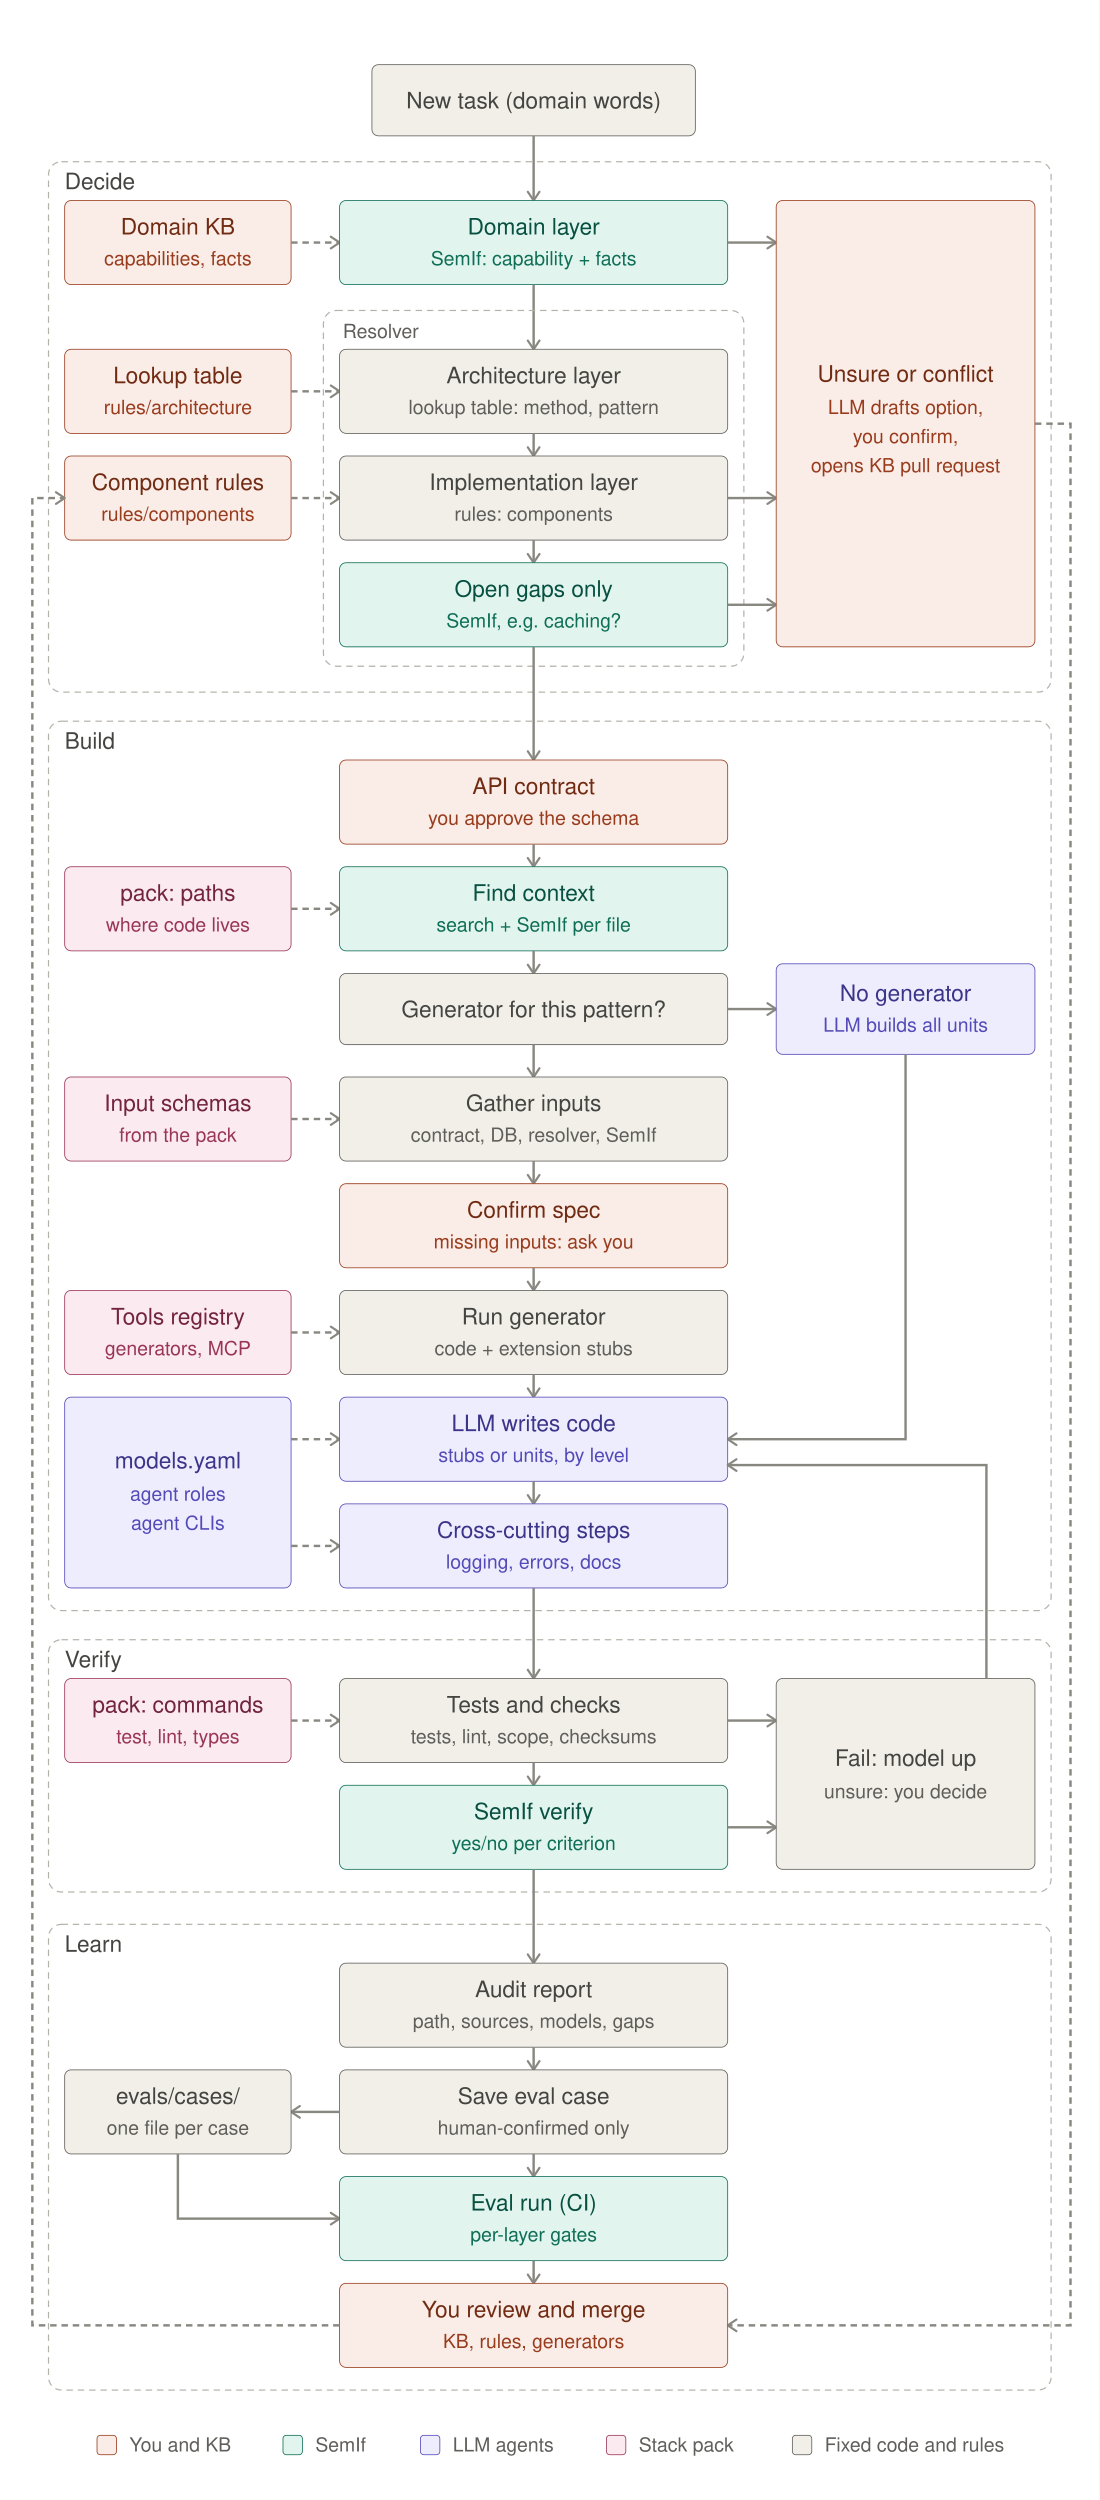
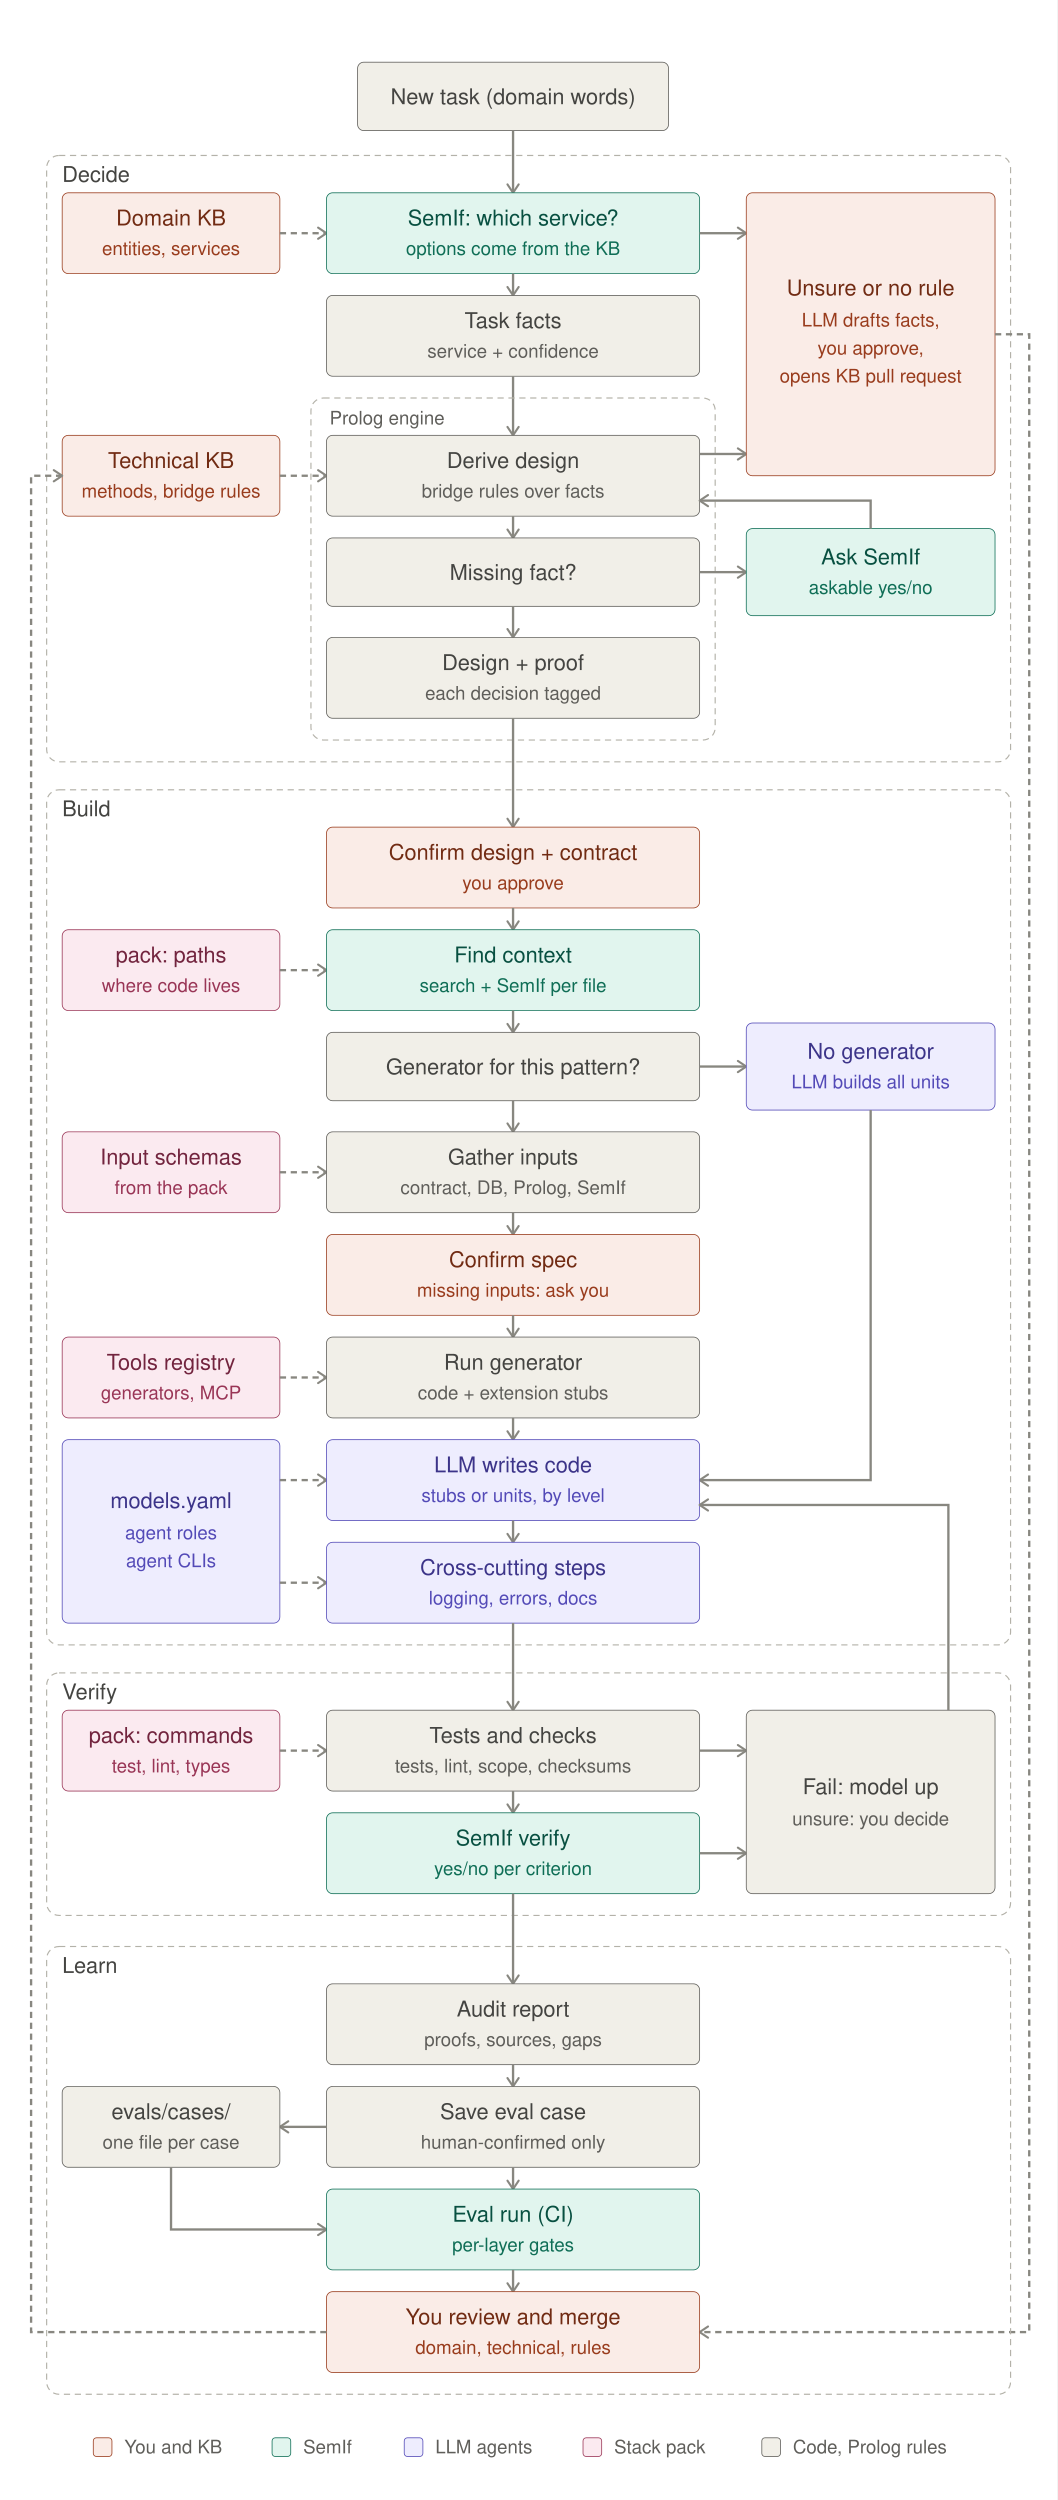
- <svg xmlns="http://www.w3.org/2000/svg" width="680" height="1546" viewBox="0 0 680 1546" role="img">
+ <svg xmlns="http://www.w3.org/2000/svg" width="680" height="1608" viewBox="0 0 680 1608" role="img">
  <style>
  text { font-family: -apple-system, BlinkMacSystemFont, "Segoe UI", Helvetica, Arial, sans-serif; }
  .th { font-size: 14px; font-weight: 500; }
  .ts { font-size: 12px; font-weight: 400; }
  .lbl { font-size: 14px; font-weight: 500; fill: #444441; }
  .sub { font-size: 12px; fill: #5F5E5A; }
  .arr { stroke: #888780; stroke-width: 1.5; fill: none; }
  .frame { fill: none; stroke: #B4B2A9; stroke-width: 0.75; stroke-dasharray: 4 3; }
  .c-gray &gt; rect, rect.c-gray     { fill: #F1EFE8; stroke: #5F5E5A; stroke-width: 0.5; }
  .c-gray &gt; .th   { fill: #444441; }  .c-gray &gt; .ts   { fill: #5F5E5A; }
  .c-teal &gt; rect, rect.c-teal     { fill: #E1F5EE; stroke: #0F6E56; stroke-width: 0.5; }
  .c-teal &gt; .th   { fill: #085041; }  .c-teal &gt; .ts   { fill: #0F6E56; }
  .c-coral &gt; rect, rect.c-coral   { fill: #FAECE7; stroke: #993C1D; stroke-width: 0.5; }
  .c-coral &gt; .th  { fill: #712B13; }  .c-coral &gt; .ts  { fill: #993C1D; }
  .c-purple &gt; rect, rect.c-purple { fill: #EEEDFE; stroke: #534AB7; stroke-width: 0.5; }
  .c-purple &gt; .th { fill: #3C3489; }  .c-purple &gt; .ts { fill: #534AB7; }
  .c-pink &gt; rect, rect.c-pink     { fill: #FBEAF0; stroke: #993556; stroke-width: 0.5; }
  .c-pink &gt; .th   { fill: #72243E; }  .c-pink &gt; .ts   { fill: #993556; }
</style>
  <defs>
    <marker id="arrow" viewBox="0 0 10 10" refX="8" refY="5" markerWidth="6" markerHeight="6" orient="auto-start-reverse">
      <path d="M2 1L8 5L2 9" fill="none" stroke="#888780" stroke-width="1.5" stroke-linecap="round" stroke-linejoin="round" />
    </marker>
  </defs>
-   <rect x="0" y="0" width="680" height="1546" fill="#FFFFFF" />
+   <rect x="0" y="0" width="680" height="1608" fill="#FFFFFF" />
  <g class="c-gray">
    <rect x="230" y="40" width="200" height="44" rx="4" />
    <text class="th" x="330" y="67" text-anchor="middle">New task (domain words)</text>
  </g>
  <line class="arr" x1="330" y1="84" x2="330" y2="124" marker-end="url(#arrow)" />
-   <rect class="frame" x="30" y="100" width="620" height="328" rx="8" />
+   <rect class="frame" x="30" y="100" width="620" height="390" rx="8" />
  <text class="lbl" x="40" y="117">Decide</text>
  <g class="c-coral">
    <rect x="40" y="124" width="140" height="52" rx="4" />
    <text class="th" x="110" y="145" text-anchor="middle">Domain KB</text>
-     <text class="ts" x="110" y="164" text-anchor="middle">capabilities, facts</text>
+     <text class="ts" x="110" y="164" text-anchor="middle">entities, services</text>
  </g>
  <line class="arr" x1="180" y1="150" x2="210" y2="150" stroke-dasharray="4 3" marker-end="url(#arrow)" />
  <g class="c-teal">
    <rect x="210" y="124" width="240" height="52" rx="4" />
-     <text class="th" x="330" y="145" text-anchor="middle">Domain layer</text>
-     <text class="ts" x="330" y="164" text-anchor="middle">SemIf: capability + facts</text>
-   </g>
-   <line class="arr" x1="330" y1="176" x2="330" y2="216" marker-end="url(#arrow)" />
-   <rect class="frame" x="200" y="192" width="260" height="220" rx="8" />
-   <text class="sub" x="212" y="209">Resolver</text>
-   <g class="c-coral">
-     <rect x="40" y="216" width="140" height="52" rx="4" />
-     <text class="th" x="110" y="237" text-anchor="middle">Lookup table</text>
-     <text class="ts" x="110" y="256" text-anchor="middle">rules/architecture</text>
-   </g>
-   <line class="arr" x1="180" y1="242" x2="210" y2="242" stroke-dasharray="4 3" marker-end="url(#arrow)" />
-   <g class="c-gray">
-     <rect x="210" y="216" width="240" height="52" rx="4" />
-     <text class="th" x="330" y="237" text-anchor="middle">Architecture layer</text>
-     <text class="ts" x="330" y="256" text-anchor="middle">lookup table: method, pattern</text>
-   </g>
-   <line class="arr" x1="330" y1="268" x2="330" y2="282" marker-end="url(#arrow)" />
-   <g class="c-coral">
-     <rect x="40" y="282" width="140" height="52" rx="4" />
-     <text class="th" x="110" y="303" text-anchor="middle">Component rules</text>
-     <text class="ts" x="110" y="322" text-anchor="middle">rules/components</text>
-   </g>
-   <line class="arr" x1="180" y1="308" x2="210" y2="308" stroke-dasharray="4 3" marker-end="url(#arrow)" />
-   <g class="c-gray">
-     <rect x="210" y="282" width="240" height="52" rx="4" />
-     <text class="th" x="330" y="303" text-anchor="middle">Implementation layer</text>
-     <text class="ts" x="330" y="322" text-anchor="middle">rules: components</text>
-   </g>
-   <line class="arr" x1="330" y1="334" x2="330" y2="348" marker-end="url(#arrow)" />
-   <g class="c-teal">
-     <rect x="210" y="348" width="240" height="52" rx="4" />
-     <text class="th" x="330" y="369" text-anchor="middle">Open gaps only</text>
-     <text class="ts" x="330" y="388" text-anchor="middle">SemIf, e.g. caching?</text>
+     <text class="th" x="330" y="145" text-anchor="middle">SemIf: which service?</text>
+     <text class="ts" x="330" y="164" text-anchor="middle">options come from the KB</text>
+   </g>
+   <line class="arr" x1="330" y1="176" x2="330" y2="190" marker-end="url(#arrow)" />
+   <g class="c-gray">
+     <rect x="210" y="190" width="240" height="52" rx="4" />
+     <text class="th" x="330" y="211" text-anchor="middle">Task facts</text>
+     <text class="ts" x="330" y="230" text-anchor="middle">service + confidence</text>
+   </g>
+   <line class="arr" x1="330" y1="242" x2="330" y2="280" marker-end="url(#arrow)" />
+   <rect class="frame" x="200" y="256" width="260" height="220" rx="8" />
+   <text class="sub" x="212" y="273">Prolog engine</text>
+   <g class="c-coral">
+     <rect x="40" y="280" width="140" height="52" rx="4" />
+     <text class="th" x="110" y="301" text-anchor="middle">Technical KB</text>
+     <text class="ts" x="110" y="320" text-anchor="middle">methods, bridge rules</text>
+   </g>
+   <line class="arr" x1="180" y1="306" x2="210" y2="306" stroke-dasharray="4 3" marker-end="url(#arrow)" />
+   <g class="c-gray">
+     <rect x="210" y="280" width="240" height="52" rx="4" />
+     <text class="th" x="330" y="301" text-anchor="middle">Derive design</text>
+     <text class="ts" x="330" y="320" text-anchor="middle">bridge rules over facts</text>
+   </g>
+   <line class="arr" x1="330" y1="332" x2="330" y2="346" marker-end="url(#arrow)" />
+   <g class="c-gray">
+     <rect x="210" y="346" width="240" height="44" rx="4" />
+     <text class="th" x="330" y="373" text-anchor="middle">Missing fact?</text>
+   </g>
+   <line class="arr" x1="450" y1="368" x2="480" y2="368" marker-end="url(#arrow)" />
+   <g class="c-teal">
+     <rect x="480" y="340" width="160" height="56" rx="4" />
+     <text class="th" x="560" y="363" text-anchor="middle">Ask SemIf</text>
+     <text class="ts" x="560" y="382" text-anchor="middle">askable yes/no</text>
+   </g>
+   <path class="arr" d="M560 340 V322 H450" marker-end="url(#arrow)" />
+   <line class="arr" x1="330" y1="390" x2="330" y2="410" marker-end="url(#arrow)" />
+   <g class="c-gray">
+     <rect x="210" y="410" width="240" height="52" rx="4" />
+     <text class="th" x="330" y="431" text-anchor="middle">Design + proof</text>
+     <text class="ts" x="330" y="450" text-anchor="middle">each decision tagged</text>
  </g>
  <line class="arr" x1="450" y1="150" x2="480" y2="150" marker-end="url(#arrow)" />
-   <line class="arr" x1="450" y1="308" x2="480" y2="308" marker-end="url(#arrow)" />
-   <line class="arr" x1="450" y1="374" x2="480" y2="374" marker-end="url(#arrow)" />
-   <g class="c-coral">
-     <rect x="480" y="124" width="160" height="276" rx="4" />
-     <text class="th" x="560" y="236" text-anchor="middle">Unsure or conflict</text>
-     <text class="ts" x="560" y="256" text-anchor="middle">LLM drafts option,</text>
-     <text class="ts" x="560" y="274" text-anchor="middle">you confirm,</text>
-     <text class="ts" x="560" y="292" text-anchor="middle">opens KB pull request</text>
-   </g>
-   <path class="arr" d="M640 262 H662 V1438 H450" stroke-dasharray="4 3" marker-end="url(#arrow)" />
-   <line class="arr" x1="330" y1="400" x2="330" y2="470" marker-end="url(#arrow)" />
-   <rect class="frame" x="30" y="446" width="620" height="550" rx="8" />
-   <text class="lbl" x="40" y="463">Build</text>
-   <g class="c-coral">
-     <rect x="210" y="470" width="240" height="52" rx="4" />
-     <text class="th" x="330" y="491" text-anchor="middle">API contract</text>
-     <text class="ts" x="330" y="510" text-anchor="middle">you approve the schema</text>
-   </g>
-   <line class="arr" x1="330" y1="522" x2="330" y2="536" marker-end="url(#arrow)" />
-   <g class="c-pink">
-     <rect x="40" y="536" width="140" height="52" rx="4" />
-     <text class="th" x="110" y="557" text-anchor="middle">pack: paths</text>
-     <text class="ts" x="110" y="576" text-anchor="middle">where code lives</text>
-   </g>
-   <line class="arr" x1="180" y1="562" x2="210" y2="562" stroke-dasharray="4 3" marker-end="url(#arrow)" />
-   <g class="c-teal">
-     <rect x="210" y="536" width="240" height="52" rx="4" />
-     <text class="th" x="330" y="557" text-anchor="middle">Find context</text>
-     <text class="ts" x="330" y="576" text-anchor="middle">search + SemIf per file</text>
-   </g>
-   <line class="arr" x1="330" y1="588" x2="330" y2="602" marker-end="url(#arrow)" />
-   <g class="c-gray">
-     <rect x="210" y="602" width="240" height="44" rx="4" />
-     <text class="th" x="330" y="629" text-anchor="middle">Generator for this pattern?</text>
-   </g>
-   <line class="arr" x1="450" y1="624" x2="480" y2="624" marker-end="url(#arrow)" />
-   <g class="c-purple">
-     <rect x="480" y="596" width="160" height="56" rx="4" />
-     <text class="th" x="560" y="619" text-anchor="middle">No generator</text>
-     <text class="ts" x="560" y="638" text-anchor="middle">LLM builds all units</text>
-   </g>
-   <path class="arr" d="M560 652 V890 H450" marker-end="url(#arrow)" />
-   <line class="arr" x1="330" y1="646" x2="330" y2="666" marker-end="url(#arrow)" />
-   <g class="c-pink">
-     <rect x="40" y="666" width="140" height="52" rx="4" />
-     <text class="th" x="110" y="687" text-anchor="middle">Input schemas</text>
-     <text class="ts" x="110" y="706" text-anchor="middle">from the pack</text>
-   </g>
-   <line class="arr" x1="180" y1="692" x2="210" y2="692" stroke-dasharray="4 3" marker-end="url(#arrow)" />
-   <g class="c-gray">
-     <rect x="210" y="666" width="240" height="52" rx="4" />
-     <text class="th" x="330" y="687" text-anchor="middle">Gather inputs</text>
-     <text class="ts" x="330" y="706" text-anchor="middle">contract, DB, resolver, SemIf</text>
-   </g>
-   <line class="arr" x1="330" y1="718" x2="330" y2="732" marker-end="url(#arrow)" />
-   <g class="c-coral">
-     <rect x="210" y="732" width="240" height="52" rx="4" />
-     <text class="th" x="330" y="753" text-anchor="middle">Confirm spec</text>
-     <text class="ts" x="330" y="772" text-anchor="middle">missing inputs: ask you</text>
-   </g>
-   <line class="arr" x1="330" y1="784" x2="330" y2="798" marker-end="url(#arrow)" />
-   <g class="c-pink">
-     <rect x="40" y="798" width="140" height="52" rx="4" />
-     <text class="th" x="110" y="819" text-anchor="middle">Tools registry</text>
-     <text class="ts" x="110" y="838" text-anchor="middle">generators, MCP</text>
-   </g>
-   <line class="arr" x1="180" y1="824" x2="210" y2="824" stroke-dasharray="4 3" marker-end="url(#arrow)" />
-   <g class="c-gray">
-     <rect x="210" y="798" width="240" height="52" rx="4" />
-     <text class="th" x="330" y="819" text-anchor="middle">Run generator</text>
-     <text class="ts" x="330" y="838" text-anchor="middle">code + extension stubs</text>
-   </g>
-   <line class="arr" x1="330" y1="850" x2="330" y2="864" marker-end="url(#arrow)" />
-   <g class="c-purple">
-     <rect x="40" y="864" width="140" height="118" rx="4" />
-     <text class="th" x="110" y="908" text-anchor="middle">models.yaml</text>
-     <text class="ts" x="110" y="928" text-anchor="middle">agent roles</text>
-     <text class="ts" x="110" y="946" text-anchor="middle">agent CLIs</text>
-   </g>
-   <line class="arr" x1="180" y1="890" x2="210" y2="890" stroke-dasharray="4 3" marker-end="url(#arrow)" />
-   <line class="arr" x1="180" y1="956" x2="210" y2="956" stroke-dasharray="4 3" marker-end="url(#arrow)" />
-   <g class="c-purple">
-     <rect x="210" y="864" width="240" height="52" rx="4" />
-     <text class="th" x="330" y="885" text-anchor="middle">LLM writes code</text>
-     <text class="ts" x="330" y="904" text-anchor="middle">stubs or units, by level</text>
-   </g>
-   <line class="arr" x1="330" y1="916" x2="330" y2="930" marker-end="url(#arrow)" />
-   <g class="c-purple">
-     <rect x="210" y="930" width="240" height="52" rx="4" />
-     <text class="th" x="330" y="951" text-anchor="middle">Cross-cutting steps</text>
-     <text class="ts" x="330" y="970" text-anchor="middle">logging, errors, docs</text>
-   </g>
-   <line class="arr" x1="330" y1="982" x2="330" y2="1038" marker-end="url(#arrow)" />
-   <rect class="frame" x="30" y="1014" width="620" height="156" rx="8" />
-   <text class="lbl" x="40" y="1031">Verify</text>
-   <g class="c-pink">
-     <rect x="40" y="1038" width="140" height="52" rx="4" />
-     <text class="th" x="110" y="1059" text-anchor="middle">pack: commands</text>
-     <text class="ts" x="110" y="1078" text-anchor="middle">test, lint, types</text>
-   </g>
-   <line class="arr" x1="180" y1="1064" x2="210" y2="1064" stroke-dasharray="4 3" marker-end="url(#arrow)" />
-   <g class="c-gray">
-     <rect x="210" y="1038" width="240" height="52" rx="4" />
-     <text class="th" x="330" y="1059" text-anchor="middle">Tests and checks</text>
-     <text class="ts" x="330" y="1078" text-anchor="middle">tests, lint, scope, checksums</text>
-   </g>
-   <line class="arr" x1="330" y1="1090" x2="330" y2="1104" marker-end="url(#arrow)" />
-   <g class="c-teal">
-     <rect x="210" y="1104" width="240" height="52" rx="4" />
-     <text class="th" x="330" y="1125" text-anchor="middle">SemIf verify</text>
-     <text class="ts" x="330" y="1144" text-anchor="middle">yes/no per criterion</text>
-   </g>
-   <line class="arr" x1="450" y1="1064" x2="480" y2="1064" marker-end="url(#arrow)" />
-   <line class="arr" x1="450" y1="1130" x2="480" y2="1130" marker-end="url(#arrow)" />
-   <g class="c-gray">
-     <rect x="480" y="1038" width="160" height="118" rx="4" />
-     <text class="th" x="560" y="1092" text-anchor="middle">Fail: model up</text>
-     <text class="ts" x="560" y="1112" text-anchor="middle">unsure: you decide</text>
-   </g>
-   <path class="arr" d="M610 1038 V906 H450" marker-end="url(#arrow)" />
-   <line class="arr" x1="330" y1="1156" x2="330" y2="1214" marker-end="url(#arrow)" />
-   <rect class="frame" x="30" y="1190" width="620" height="288" rx="8" />
-   <text class="lbl" x="40" y="1207">Learn</text>
-   <g class="c-gray">
-     <rect x="210" y="1214" width="240" height="52" rx="4" />
-     <text class="th" x="330" y="1235" text-anchor="middle">Audit report</text>
-     <text class="ts" x="330" y="1254" text-anchor="middle">path, sources, models, gaps</text>
-   </g>
-   <line class="arr" x1="330" y1="1266" x2="330" y2="1280" marker-end="url(#arrow)" />
-   <g class="c-gray">
-     <rect x="210" y="1280" width="240" height="52" rx="4" />
-     <text class="th" x="330" y="1301" text-anchor="middle">Save eval case</text>
-     <text class="ts" x="330" y="1320" text-anchor="middle">human-confirmed only</text>
-   </g>
-   <line class="arr" x1="210" y1="1306" x2="180" y2="1306" marker-end="url(#arrow)" />
-   <g class="c-gray">
-     <rect x="40" y="1280" width="140" height="52" rx="4" />
-     <text class="th" x="110" y="1301" text-anchor="middle">evals/cases/</text>
-     <text class="ts" x="110" y="1320" text-anchor="middle">one file per case</text>
-   </g>
-   <path class="arr" d="M110 1332 V1372 H210" marker-end="url(#arrow)" />
-   <line class="arr" x1="330" y1="1332" x2="330" y2="1346" marker-end="url(#arrow)" />
-   <g class="c-teal">
-     <rect x="210" y="1346" width="240" height="52" rx="4" />
-     <text class="th" x="330" y="1367" text-anchor="middle">Eval run (CI)</text>
-     <text class="ts" x="330" y="1386" text-anchor="middle">per-layer gates</text>
-   </g>
-   <line class="arr" x1="330" y1="1398" x2="330" y2="1412" marker-end="url(#arrow)" />
-   <g class="c-coral">
-     <rect x="210" y="1412" width="240" height="52" rx="4" />
-     <text class="th" x="330" y="1433" text-anchor="middle">You review and merge</text>
-     <text class="ts" x="330" y="1452" text-anchor="middle">KB, rules, generators</text>
-   </g>
-   <path class="arr" d="M210 1438 H20 V308 H40" stroke-dasharray="4 3" marker-end="url(#arrow)" />
-   <rect class="c-coral" x="60" y="1506" width="12" height="12" rx="2" />
-   <text class="sub" x="80" y="1516">You and KB</text>
-   <rect class="c-teal" x="175" y="1506" width="12" height="12" rx="2" />
-   <text class="sub" x="195" y="1516">SemIf</text>
-   <rect class="c-purple" x="260" y="1506" width="12" height="12" rx="2" />
-   <text class="sub" x="280" y="1516">LLM agents</text>
-   <rect class="c-pink" x="375" y="1506" width="12" height="12" rx="2" />
-   <text class="sub" x="395" y="1516">Stack pack</text>
-   <rect class="c-gray" x="490" y="1506" width="12" height="12" rx="2" />
-   <text class="sub" x="510" y="1516">Fixed code and rules</text>
+   <line class="arr" x1="450" y1="292" x2="480" y2="292" marker-end="url(#arrow)" />
+   <g class="c-coral">
+     <rect x="480" y="124" width="160" height="182" rx="4" />
+     <text class="th" x="560" y="190" text-anchor="middle">Unsure or no rule</text>
+     <text class="ts" x="560" y="210" text-anchor="middle">LLM drafts facts,</text>
+     <text class="ts" x="560" y="228" text-anchor="middle">you approve,</text>
+     <text class="ts" x="560" y="246" text-anchor="middle">opens KB pull request</text>
+   </g>
+   <path class="arr" d="M640 215 H662 V1500 H450" stroke-dasharray="4 3" marker-end="url(#arrow)" />
+   <line class="arr" x1="330" y1="462" x2="330" y2="532" marker-end="url(#arrow)" />
+   <rect class="frame" x="30" y="508" width="620" height="550" rx="8" />
+   <text class="lbl" x="40" y="525">Build</text>
+   <g class="c-coral">
+     <rect x="210" y="532" width="240" height="52" rx="4" />
+     <text class="th" x="330" y="553" text-anchor="middle">Confirm design + contract</text>
+     <text class="ts" x="330" y="572" text-anchor="middle">you approve</text>
+   </g>
+   <line class="arr" x1="330" y1="584" x2="330" y2="598" marker-end="url(#arrow)" />
+   <g class="c-pink">
+     <rect x="40" y="598" width="140" height="52" rx="4" />
+     <text class="th" x="110" y="619" text-anchor="middle">pack: paths</text>
+     <text class="ts" x="110" y="638" text-anchor="middle">where code lives</text>
+   </g>
+   <line class="arr" x1="180" y1="624" x2="210" y2="624" stroke-dasharray="4 3" marker-end="url(#arrow)" />
+   <g class="c-teal">
+     <rect x="210" y="598" width="240" height="52" rx="4" />
+     <text class="th" x="330" y="619" text-anchor="middle">Find context</text>
+     <text class="ts" x="330" y="638" text-anchor="middle">search + SemIf per file</text>
+   </g>
+   <line class="arr" x1="330" y1="650" x2="330" y2="664" marker-end="url(#arrow)" />
+   <g class="c-gray">
+     <rect x="210" y="664" width="240" height="44" rx="4" />
+     <text class="th" x="330" y="691" text-anchor="middle">Generator for this pattern?</text>
+   </g>
+   <line class="arr" x1="450" y1="686" x2="480" y2="686" marker-end="url(#arrow)" />
+   <g class="c-purple">
+     <rect x="480" y="658" width="160" height="56" rx="4" />
+     <text class="th" x="560" y="681" text-anchor="middle">No generator</text>
+     <text class="ts" x="560" y="700" text-anchor="middle">LLM builds all units</text>
+   </g>
+   <path class="arr" d="M560 714 V952 H450" marker-end="url(#arrow)" />
+   <line class="arr" x1="330" y1="708" x2="330" y2="728" marker-end="url(#arrow)" />
+   <g class="c-pink">
+     <rect x="40" y="728" width="140" height="52" rx="4" />
+     <text class="th" x="110" y="749" text-anchor="middle">Input schemas</text>
+     <text class="ts" x="110" y="768" text-anchor="middle">from the pack</text>
+   </g>
+   <line class="arr" x1="180" y1="754" x2="210" y2="754" stroke-dasharray="4 3" marker-end="url(#arrow)" />
+   <g class="c-gray">
+     <rect x="210" y="728" width="240" height="52" rx="4" />
+     <text class="th" x="330" y="749" text-anchor="middle">Gather inputs</text>
+     <text class="ts" x="330" y="768" text-anchor="middle">contract, DB, Prolog, SemIf</text>
+   </g>
+   <line class="arr" x1="330" y1="780" x2="330" y2="794" marker-end="url(#arrow)" />
+   <g class="c-coral">
+     <rect x="210" y="794" width="240" height="52" rx="4" />
+     <text class="th" x="330" y="815" text-anchor="middle">Confirm spec</text>
+     <text class="ts" x="330" y="834" text-anchor="middle">missing inputs: ask you</text>
+   </g>
+   <line class="arr" x1="330" y1="846" x2="330" y2="860" marker-end="url(#arrow)" />
+   <g class="c-pink">
+     <rect x="40" y="860" width="140" height="52" rx="4" />
+     <text class="th" x="110" y="881" text-anchor="middle">Tools registry</text>
+     <text class="ts" x="110" y="900" text-anchor="middle">generators, MCP</text>
+   </g>
+   <line class="arr" x1="180" y1="886" x2="210" y2="886" stroke-dasharray="4 3" marker-end="url(#arrow)" />
+   <g class="c-gray">
+     <rect x="210" y="860" width="240" height="52" rx="4" />
+     <text class="th" x="330" y="881" text-anchor="middle">Run generator</text>
+     <text class="ts" x="330" y="900" text-anchor="middle">code + extension stubs</text>
+   </g>
+   <line class="arr" x1="330" y1="912" x2="330" y2="926" marker-end="url(#arrow)" />
+   <g class="c-purple">
+     <rect x="40" y="926" width="140" height="118" rx="4" />
+     <text class="th" x="110" y="970" text-anchor="middle">models.yaml</text>
+     <text class="ts" x="110" y="990" text-anchor="middle">agent roles</text>
+     <text class="ts" x="110" y="1008" text-anchor="middle">agent CLIs</text>
+   </g>
+   <line class="arr" x1="180" y1="952" x2="210" y2="952" stroke-dasharray="4 3" marker-end="url(#arrow)" />
+   <line class="arr" x1="180" y1="1018" x2="210" y2="1018" stroke-dasharray="4 3" marker-end="url(#arrow)" />
+   <g class="c-purple">
+     <rect x="210" y="926" width="240" height="52" rx="4" />
+     <text class="th" x="330" y="947" text-anchor="middle">LLM writes code</text>
+     <text class="ts" x="330" y="966" text-anchor="middle">stubs or units, by level</text>
+   </g>
+   <line class="arr" x1="330" y1="978" x2="330" y2="992" marker-end="url(#arrow)" />
+   <g class="c-purple">
+     <rect x="210" y="992" width="240" height="52" rx="4" />
+     <text class="th" x="330" y="1013" text-anchor="middle">Cross-cutting steps</text>
+     <text class="ts" x="330" y="1032" text-anchor="middle">logging, errors, docs</text>
+   </g>
+   <line class="arr" x1="330" y1="1044" x2="330" y2="1100" marker-end="url(#arrow)" />
+   <rect class="frame" x="30" y="1076" width="620" height="156" rx="8" />
+   <text class="lbl" x="40" y="1093">Verify</text>
+   <g class="c-pink">
+     <rect x="40" y="1100" width="140" height="52" rx="4" />
+     <text class="th" x="110" y="1121" text-anchor="middle">pack: commands</text>
+     <text class="ts" x="110" y="1140" text-anchor="middle">test, lint, types</text>
+   </g>
+   <line class="arr" x1="180" y1="1126" x2="210" y2="1126" stroke-dasharray="4 3" marker-end="url(#arrow)" />
+   <g class="c-gray">
+     <rect x="210" y="1100" width="240" height="52" rx="4" />
+     <text class="th" x="330" y="1121" text-anchor="middle">Tests and checks</text>
+     <text class="ts" x="330" y="1140" text-anchor="middle">tests, lint, scope, checksums</text>
+   </g>
+   <line class="arr" x1="330" y1="1152" x2="330" y2="1166" marker-end="url(#arrow)" />
+   <g class="c-teal">
+     <rect x="210" y="1166" width="240" height="52" rx="4" />
+     <text class="th" x="330" y="1187" text-anchor="middle">SemIf verify</text>
+     <text class="ts" x="330" y="1206" text-anchor="middle">yes/no per criterion</text>
+   </g>
+   <line class="arr" x1="450" y1="1126" x2="480" y2="1126" marker-end="url(#arrow)" />
+   <line class="arr" x1="450" y1="1192" x2="480" y2="1192" marker-end="url(#arrow)" />
+   <g class="c-gray">
+     <rect x="480" y="1100" width="160" height="118" rx="4" />
+     <text class="th" x="560" y="1154" text-anchor="middle">Fail: model up</text>
+     <text class="ts" x="560" y="1174" text-anchor="middle">unsure: you decide</text>
+   </g>
+   <path class="arr" d="M610 1100 V968 H450" marker-end="url(#arrow)" />
+   <line class="arr" x1="330" y1="1218" x2="330" y2="1276" marker-end="url(#arrow)" />
+   <rect class="frame" x="30" y="1252" width="620" height="288" rx="8" />
+   <text class="lbl" x="40" y="1269">Learn</text>
+   <g class="c-gray">
+     <rect x="210" y="1276" width="240" height="52" rx="4" />
+     <text class="th" x="330" y="1297" text-anchor="middle">Audit report</text>
+     <text class="ts" x="330" y="1316" text-anchor="middle">proofs, sources, gaps</text>
+   </g>
+   <line class="arr" x1="330" y1="1328" x2="330" y2="1342" marker-end="url(#arrow)" />
+   <g class="c-gray">
+     <rect x="210" y="1342" width="240" height="52" rx="4" />
+     <text class="th" x="330" y="1363" text-anchor="middle">Save eval case</text>
+     <text class="ts" x="330" y="1382" text-anchor="middle">human-confirmed only</text>
+   </g>
+   <line class="arr" x1="210" y1="1368" x2="180" y2="1368" marker-end="url(#arrow)" />
+   <g class="c-gray">
+     <rect x="40" y="1342" width="140" height="52" rx="4" />
+     <text class="th" x="110" y="1363" text-anchor="middle">evals/cases/</text>
+     <text class="ts" x="110" y="1382" text-anchor="middle">one file per case</text>
+   </g>
+   <path class="arr" d="M110 1394 V1434 H210" marker-end="url(#arrow)" />
+   <line class="arr" x1="330" y1="1394" x2="330" y2="1408" marker-end="url(#arrow)" />
+   <g class="c-teal">
+     <rect x="210" y="1408" width="240" height="52" rx="4" />
+     <text class="th" x="330" y="1429" text-anchor="middle">Eval run (CI)</text>
+     <text class="ts" x="330" y="1448" text-anchor="middle">per-layer gates</text>
+   </g>
+   <line class="arr" x1="330" y1="1460" x2="330" y2="1474" marker-end="url(#arrow)" />
+   <g class="c-coral">
+     <rect x="210" y="1474" width="240" height="52" rx="4" />
+     <text class="th" x="330" y="1495" text-anchor="middle">You review and merge</text>
+     <text class="ts" x="330" y="1514" text-anchor="middle">domain, technical, rules</text>
+   </g>
+   <path class="arr" d="M210 1500 H20 V306 H40" stroke-dasharray="4 3" marker-end="url(#arrow)" />
+   <rect class="c-coral" x="60" y="1568" width="12" height="12" rx="2" />
+   <text class="sub" x="80" y="1578">You and KB</text>
+   <rect class="c-teal" x="175" y="1568" width="12" height="12" rx="2" />
+   <text class="sub" x="195" y="1578">SemIf</text>
+   <rect class="c-purple" x="260" y="1568" width="12" height="12" rx="2" />
+   <text class="sub" x="280" y="1578">LLM agents</text>
+   <rect class="c-pink" x="375" y="1568" width="12" height="12" rx="2" />
+   <text class="sub" x="395" y="1578">Stack pack</text>
+   <rect class="c-gray" x="490" y="1568" width="12" height="12" rx="2" />
+   <text class="sub" x="510" y="1578">Code, Prolog rules</text>
</svg>
